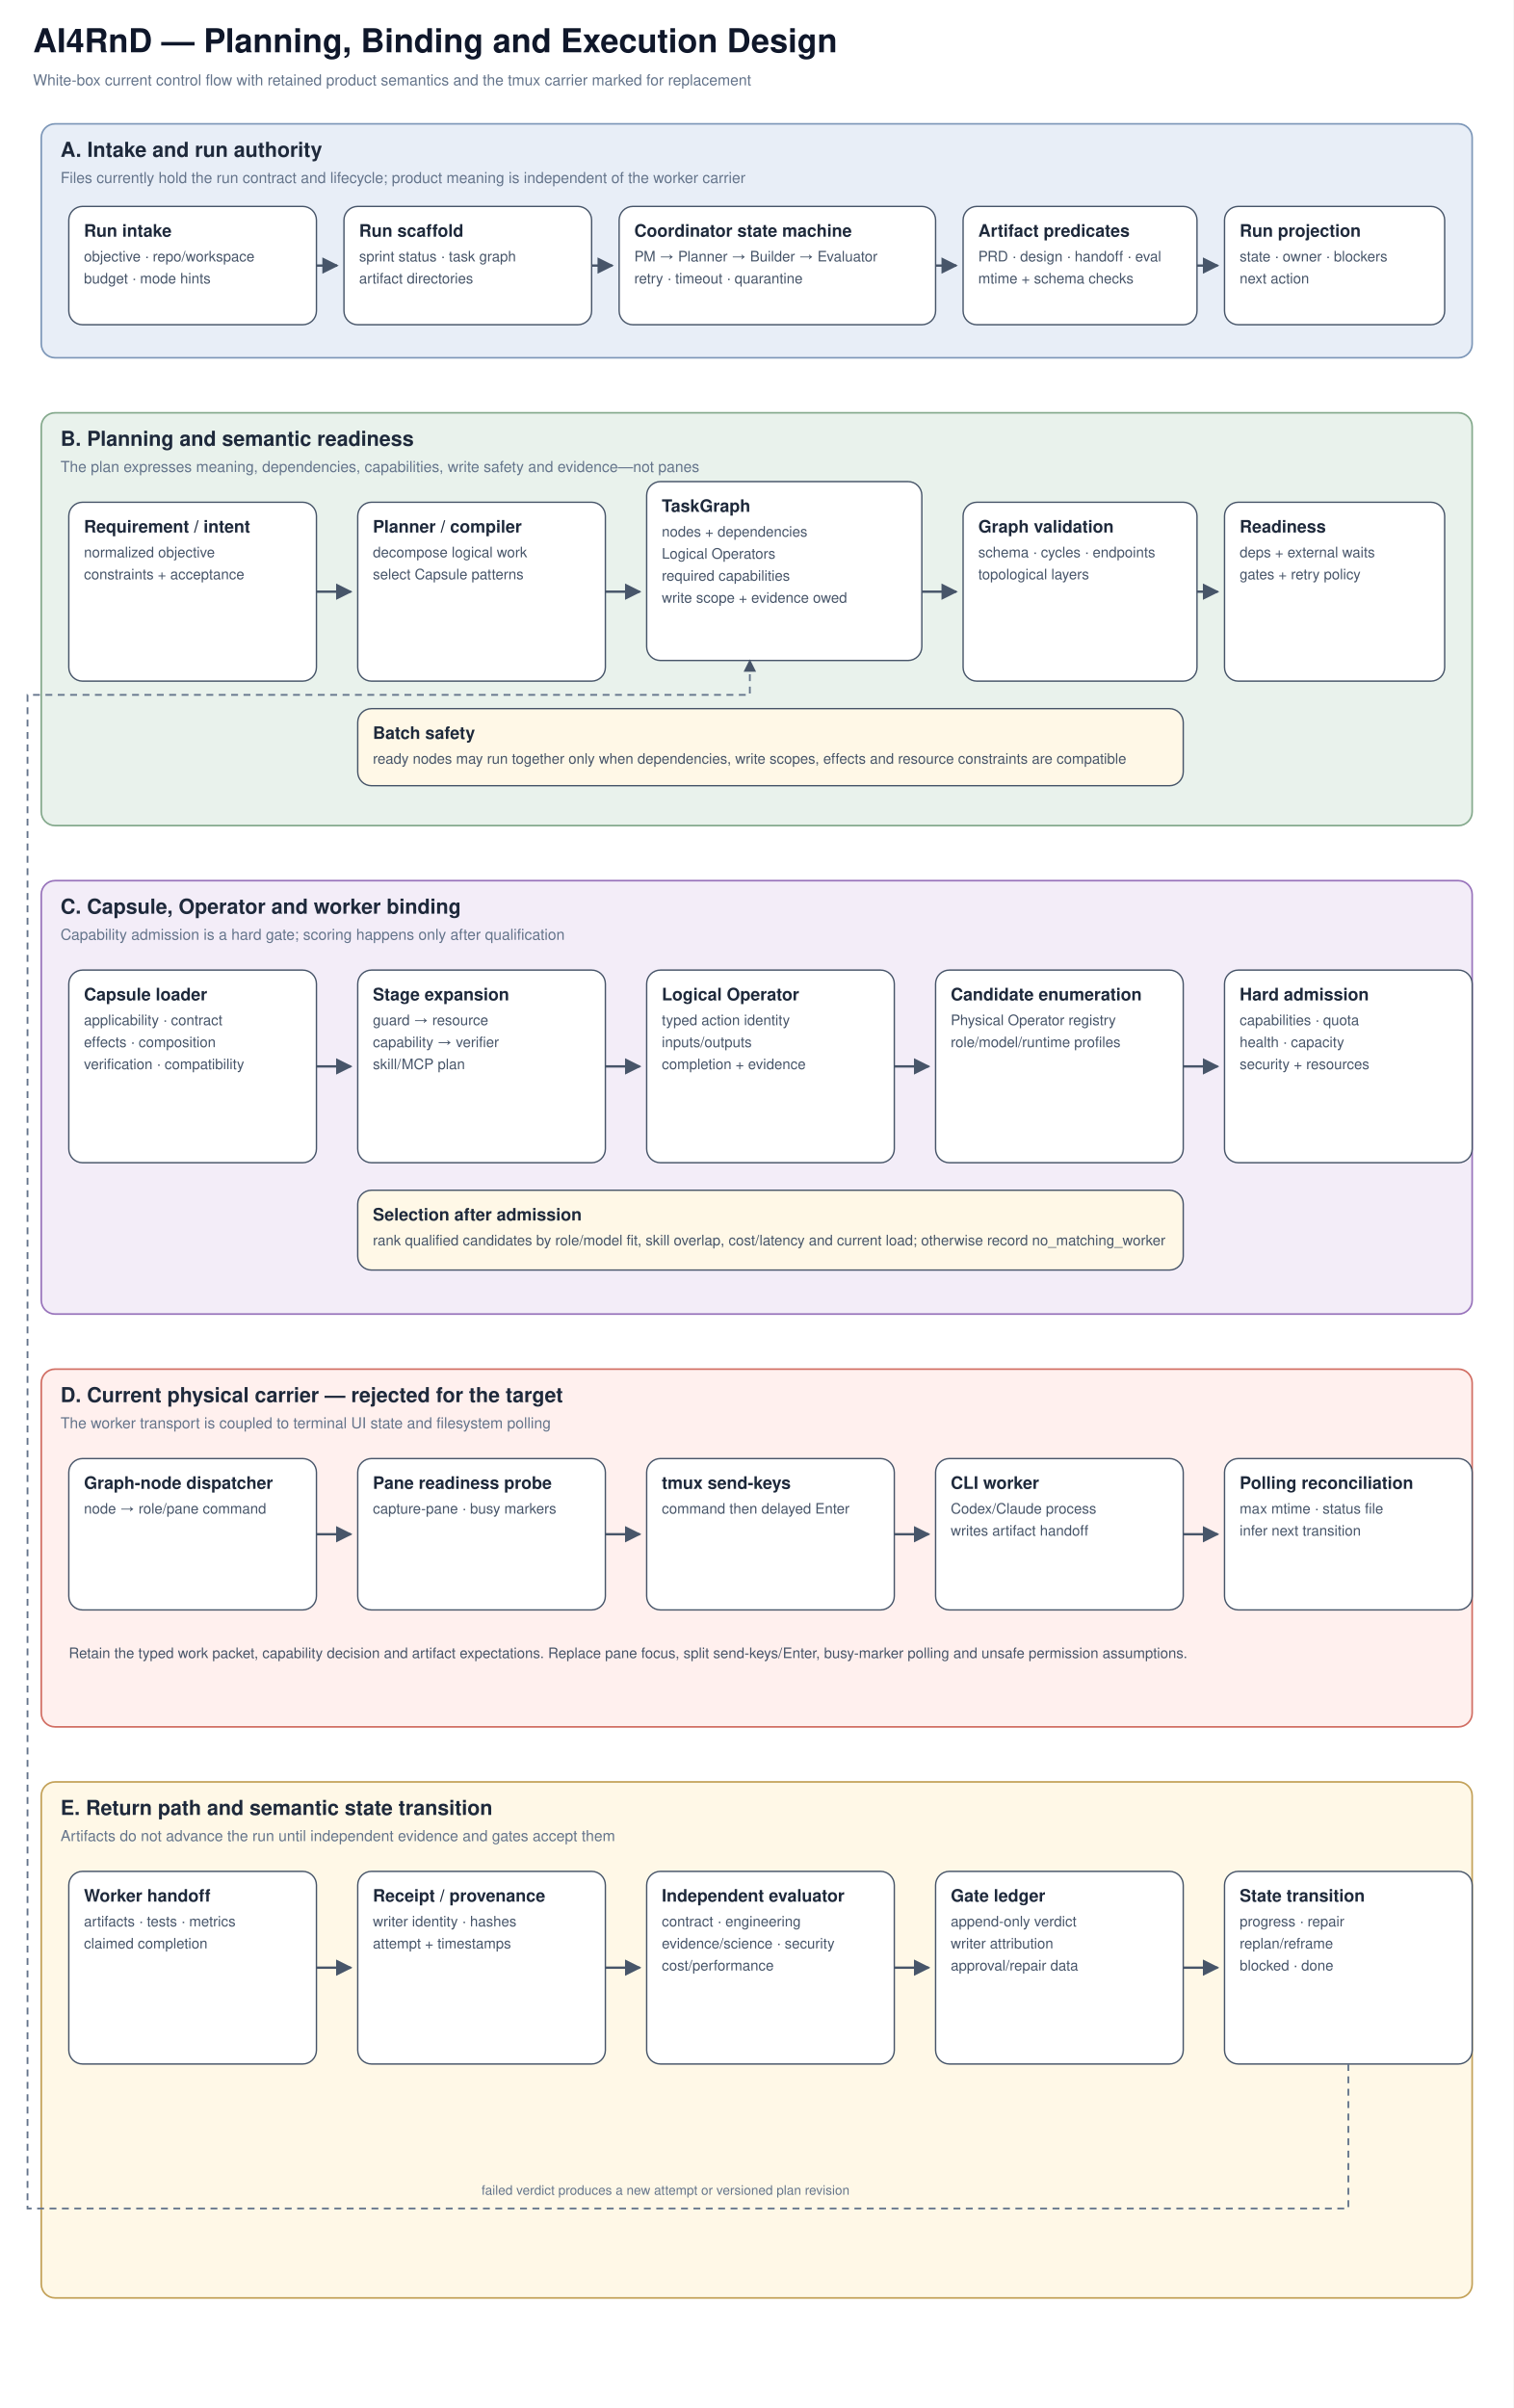
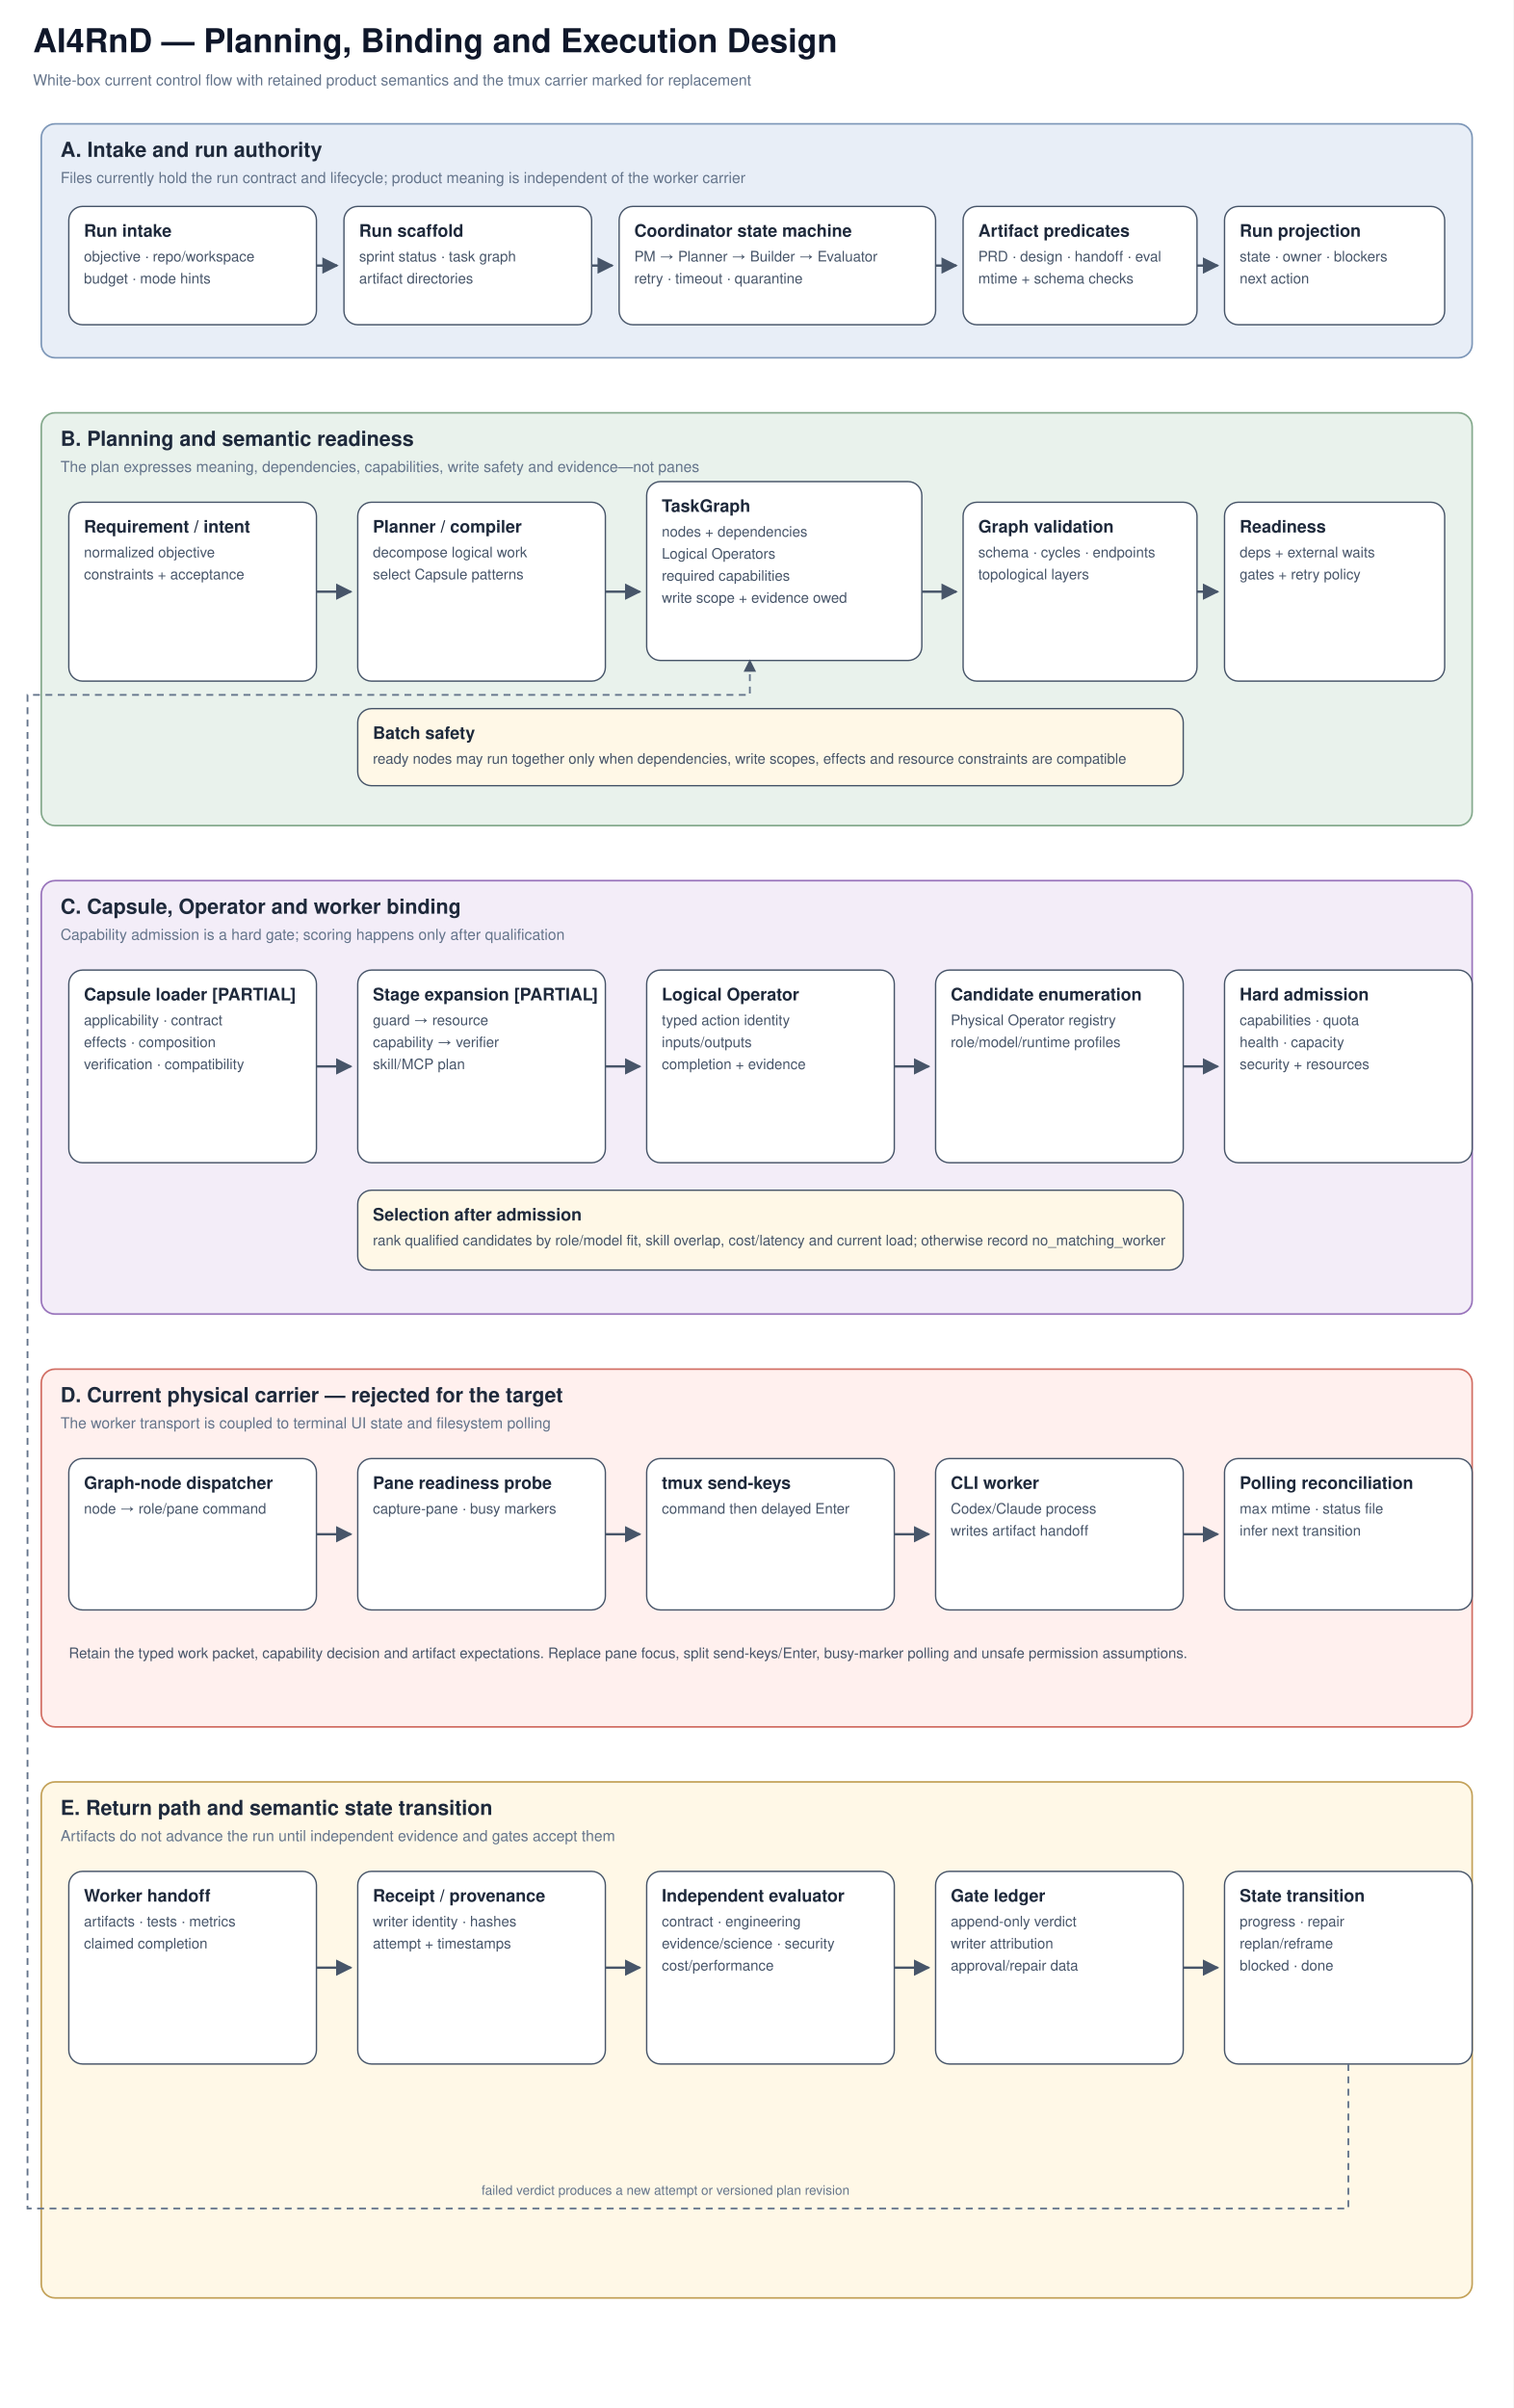
<svg xmlns="http://www.w3.org/2000/svg" width="1100" height="1750" viewBox="0 0 1100 1750" font-family="Helvetica,Arial,'Segoe UI',sans-serif" role="img" aria-labelledby="title desc">
  <defs>
    <marker id="arr" viewBox="0 0 10 10" refX="9" refY="5" markerWidth="7" markerHeight="7" orient="auto-start-reverse">
      <path d="M0 0 L10 5 L0 10 Z" fill="#475569" />
    </marker>
  </defs>
  <style>.title{font-size:24px;font-weight:700;fill:#0f172a}.h{font-size:15px;font-weight:700;fill:#1e293b}.n{font-size:12.5px;font-weight:700;fill:#1e293b}.s{font-size:10.5px;fill:#475569}.m{font-size:11px;fill:#64748b}.tiny{font-size:9.5px;fill:#64748b}.tag{font-size:10px;font-weight:700;fill:#475569;letter-spacing:.04em}.flow{stroke:#475569;stroke-width:1.7;fill:none;marker-end:url(#arr)}.flow2{stroke:#475569;stroke-width:1.7;fill:none;marker-start:url(#arr);marker-end:url(#arr)}.dash{stroke:#64748b;stroke-width:1.3;stroke-dasharray:5 4;fill:none;marker-end:url(#arr)}.box{fill:#fff;stroke:#64748b;stroke-width:1;rx:7}</style>
  <rect width="1100" height="1750" fill="#fff" />
  <text x="24" y="38" class="title">AI4RnD — Planning, Binding and Execution Design</text>
  <text x="24" y="62" class="m">White-box current control flow with retained product semantics and the tmux carrier marked for replacement</text>
  <rect x="30" y="90" width="1040" height="170" rx="10" fill="#e8eef7" stroke="#7d97b8" stroke-width="1.2" />
  <text x="44" y="114" class="h">A. Intake and run authority</text>
  <text x="44" y="133" class="m">Files currently hold the run contract and lifecycle; product meaning is independent of the worker carrier</text>
  <rect x="50" y="150" width="180" height="86" rx="10" fill="#fff" stroke="#475569" stroke-width="1" />
  <text x="61" y="172" class="n">Run intake</text>
  <text x="61" y="190" class="s">objective · repo/workspace</text>
  <text x="61" y="206" class="s">budget · mode hints</text>
  <rect x="250" y="150" width="180" height="86" rx="10" fill="#fff" stroke="#475569" stroke-width="1" />
  <text x="261" y="172" class="n">Run scaffold</text>
  <text x="261" y="190" class="s">sprint status · task graph</text>
  <text x="261" y="206" class="s">artifact directories</text>
  <rect x="450" y="150" width="230" height="86" rx="10" fill="#fff" stroke="#475569" stroke-width="1" />
  <text x="461" y="172" class="n">Coordinator state machine</text>
  <text x="461" y="190" class="s">PM → Planner → Builder → Evaluator</text>
  <text x="461" y="206" class="s">retry · timeout · quarantine</text>
  <rect x="700" y="150" width="170" height="86" rx="10" fill="#fff" stroke="#475569" stroke-width="1" />
  <text x="711" y="172" class="n">Artifact predicates</text>
  <text x="711" y="190" class="s">PRD · design · handoff · eval</text>
  <text x="711" y="206" class="s">mtime + schema checks</text>
  <rect x="890" y="150" width="160" height="86" rx="10" fill="#fff" stroke="#475569" stroke-width="1" />
  <text x="901" y="172" class="n">Run projection</text>
  <text x="901" y="190" class="s">state · owner · blockers</text>
  <text x="901" y="206" class="s">next action</text>
  <path d="M230 193 H245" class="flow" />
  <path d="M430 193 H445" class="flow" />
  <path d="M680 193 H695" class="flow" />
  <path d="M870 193 H885" class="flow" />
  <rect x="30" y="300" width="1040" height="300" rx="10" fill="#e9f2ec" stroke="#84a98c" stroke-width="1.2" />
  <text x="44" y="324" class="h">B. Planning and semantic readiness</text>
  <text x="44" y="343" class="m">The plan expresses meaning, dependencies, capabilities, write safety and evidence—not panes</text>
  <rect x="50" y="365" width="180" height="130" rx="10" fill="#fff" stroke="#475569" stroke-width="1" />
  <text x="61" y="387" class="n">Requirement / intent</text>
  <text x="61" y="405" class="s">normalized objective</text>
  <text x="61" y="421" class="s">constraints + acceptance</text>
  <rect x="260" y="365" width="180" height="130" rx="10" fill="#fff" stroke="#475569" stroke-width="1" />
  <text x="271" y="387" class="n">Planner / compiler</text>
  <text x="271" y="405" class="s">decompose logical work</text>
  <text x="271" y="421" class="s">select Capsule patterns</text>
  <rect x="470" y="350" width="200" height="130" rx="10" fill="#fff" stroke="#475569" stroke-width="1" />
  <text x="481" y="372" class="n">TaskGraph</text>
  <text x="481" y="390" class="s">nodes + dependencies</text>
  <text x="481" y="406" class="s">Logical Operators</text>
  <text x="481" y="422" class="s">required capabilities</text>
  <text x="481" y="438" class="s">write scope + evidence owed</text>
  <rect x="700" y="365" width="170" height="130" rx="10" fill="#fff" stroke="#475569" stroke-width="1" />
  <text x="711" y="387" class="n">Graph validation</text>
  <text x="711" y="405" class="s">schema · cycles · endpoints</text>
  <text x="711" y="421" class="s">topological layers</text>
  <rect x="890" y="365" width="160" height="130" rx="10" fill="#fff" stroke="#475569" stroke-width="1" />
  <text x="901" y="387" class="n">Readiness</text>
  <text x="901" y="405" class="s">deps + external waits</text>
  <text x="901" y="421" class="s">gates + retry policy</text>
  <path d="M230 430 H255" class="flow" />
  <path d="M440 430 H465" class="flow" />
  <path d="M670 430 H695" class="flow" />
  <path d="M870 430 H885" class="flow" />
  <rect x="260" y="515" width="600" height="56" rx="10" fill="#fff8e7" stroke="#475569" stroke-width="1" />
  <text x="271" y="537" class="n">Batch safety</text>
  <text x="271" y="555" class="s">ready nodes may run together only when dependencies, write scopes, effects and resource constraints are compatible</text>
  <rect x="30" y="640" width="1040" height="315" rx="10" fill="#f3edf8" stroke="#9873bb" stroke-width="1.2" />
  <text x="44" y="664" class="h">C. Capsule, Operator and worker binding</text>
  <text x="44" y="683" class="m">Capability admission is a hard gate; scoring happens only after qualification</text>
  <rect x="50" y="705" width="180" height="140" rx="10" fill="#fff" stroke="#475569" stroke-width="1" />
-   <text x="61" y="727" class="n">Capsule loader</text>
+   <text x="61" y="727" class="n">Capsule loader [PARTIAL]</text>
  <text x="61" y="745" class="s">applicability · contract</text>
  <text x="61" y="761" class="s">effects · composition</text>
  <text x="61" y="777" class="s">verification · compatibility</text>
  <rect x="260" y="705" width="180" height="140" rx="10" fill="#fff" stroke="#475569" stroke-width="1" />
-   <text x="271" y="727" class="n">Stage expansion</text>
+   <text x="271" y="727" class="n">Stage expansion [PARTIAL]</text>
  <text x="271" y="745" class="s">guard → resource</text>
  <text x="271" y="761" class="s">capability → verifier</text>
  <text x="271" y="777" class="s">skill/MCP plan</text>
  <rect x="470" y="705" width="180" height="140" rx="10" fill="#fff" stroke="#475569" stroke-width="1" />
  <text x="481" y="727" class="n">Logical Operator</text>
  <text x="481" y="745" class="s">typed action identity</text>
  <text x="481" y="761" class="s">inputs/outputs</text>
  <text x="481" y="777" class="s">completion + evidence</text>
  <rect x="680" y="705" width="180" height="140" rx="10" fill="#fff" stroke="#475569" stroke-width="1" />
  <text x="691" y="727" class="n">Candidate enumeration</text>
  <text x="691" y="745" class="s">Physical Operator registry</text>
  <text x="691" y="761" class="s">role/model/runtime profiles</text>
  <rect x="890" y="705" width="180" height="140" rx="10" fill="#fff" stroke="#475569" stroke-width="1" />
  <text x="901" y="727" class="n">Hard admission</text>
  <text x="901" y="745" class="s">capabilities · quota</text>
  <text x="901" y="761" class="s">health · capacity</text>
  <text x="901" y="777" class="s">security + resources</text>
  <path d="M230 775 H255" class="flow" />
  <path d="M440 775 H465" class="flow" />
  <path d="M650 775 H675" class="flow" />
  <path d="M860 775 H885" class="flow" />
  <rect x="260" y="865" width="600" height="58" rx="10" fill="#fff8e7" stroke="#475569" stroke-width="1" />
  <text x="271" y="887" class="n">Selection after admission</text>
  <text x="271" y="905" class="s">rank qualified candidates by role/model fit, skill overlap, cost/latency and current load; otherwise record no_matching_worker</text>
  <rect x="30" y="995" width="1040" height="260" rx="10" fill="#fff0ee" stroke="#d16d62" stroke-width="1.2" />
  <text x="44" y="1019" class="h">D. Current physical carrier — rejected for the target</text>
  <text x="44" y="1038" class="m">The worker transport is coupled to terminal UI state and filesystem polling</text>
  <rect x="50" y="1060" width="180" height="110" rx="10" fill="#fff" stroke="#475569" stroke-width="1" />
  <text x="61" y="1082" class="n">Graph-node dispatcher</text>
  <text x="61" y="1100" class="s">node → role/pane command</text>
  <rect x="260" y="1060" width="180" height="110" rx="10" fill="#fff" stroke="#475569" stroke-width="1" />
  <text x="271" y="1082" class="n">Pane readiness probe</text>
  <text x="271" y="1100" class="s">capture-pane · busy markers</text>
  <rect x="470" y="1060" width="180" height="110" rx="10" fill="#fff" stroke="#475569" stroke-width="1" />
  <text x="481" y="1082" class="n">tmux send-keys</text>
  <text x="481" y="1100" class="s">command then delayed Enter</text>
  <rect x="680" y="1060" width="180" height="110" rx="10" fill="#fff" stroke="#475569" stroke-width="1" />
  <text x="691" y="1082" class="n">CLI worker</text>
  <text x="691" y="1100" class="s">Codex/Claude process</text>
  <text x="691" y="1116" class="s">writes artifact handoff</text>
  <rect x="890" y="1060" width="180" height="110" rx="10" fill="#fff" stroke="#475569" stroke-width="1" />
  <text x="901" y="1082" class="n">Polling reconciliation</text>
  <text x="901" y="1100" class="s">max mtime · status file</text>
  <text x="901" y="1116" class="s">infer next transition</text>
  <path d="M230 1115 H255" class="flow" />
  <path d="M440 1115 H465" class="flow" />
  <path d="M650 1115 H675" class="flow" />
  <path d="M860 1115 H885" class="flow" />
  <text x="50" y="1205" class="s">Retain the typed work packet, capability decision and artifact expectations. Replace pane focus, split send-keys/Enter, busy-marker polling and unsafe permission assumptions.</text>
  <rect x="30" y="1295" width="1040" height="375" rx="10" fill="#fff8e7" stroke="#c3a158" stroke-width="1.2" />
  <text x="44" y="1319" class="h">E. Return path and semantic state transition</text>
  <text x="44" y="1338" class="m">Artifacts do not advance the run until independent evidence and gates accept them</text>
  <rect x="50" y="1360" width="180" height="140" rx="10" fill="#fff" stroke="#475569" stroke-width="1" />
  <text x="61" y="1382" class="n">Worker handoff</text>
  <text x="61" y="1400" class="s">artifacts · tests · metrics</text>
  <text x="61" y="1416" class="s">claimed completion</text>
  <rect x="260" y="1360" width="180" height="140" rx="10" fill="#fff" stroke="#475569" stroke-width="1" />
  <text x="271" y="1382" class="n">Receipt / provenance</text>
  <text x="271" y="1400" class="s">writer identity · hashes</text>
  <text x="271" y="1416" class="s">attempt + timestamps</text>
  <rect x="470" y="1360" width="180" height="140" rx="10" fill="#fff" stroke="#475569" stroke-width="1" />
  <text x="481" y="1382" class="n">Independent evaluator</text>
  <text x="481" y="1400" class="s">contract · engineering</text>
  <text x="481" y="1416" class="s">evidence/science · security</text>
  <text x="481" y="1432" class="s">cost/performance</text>
  <rect x="680" y="1360" width="180" height="140" rx="10" fill="#fff" stroke="#475569" stroke-width="1" />
  <text x="691" y="1382" class="n">Gate ledger</text>
  <text x="691" y="1400" class="s">append-only verdict</text>
  <text x="691" y="1416" class="s">writer attribution</text>
  <text x="691" y="1432" class="s">approval/repair data</text>
  <rect x="890" y="1360" width="180" height="140" rx="10" fill="#fff" stroke="#475569" stroke-width="1" />
  <text x="901" y="1382" class="n">State transition</text>
  <text x="901" y="1400" class="s">progress · repair</text>
  <text x="901" y="1416" class="s">replan/reframe</text>
  <text x="901" y="1432" class="s">blocked · done</text>
  <path d="M230 1430 H255" class="flow" />
  <path d="M440 1430 H465" class="flow" />
  <path d="M650 1430 H675" class="flow" />
  <path d="M860 1430 H885" class="flow" />
  <path d="M980 1500 V1605 H20 V505 H545 V480" class="dash" />
  <text x="350" y="1595" class="tiny">failed verdict produces a new attempt or versioned plan revision</text>
</svg>
